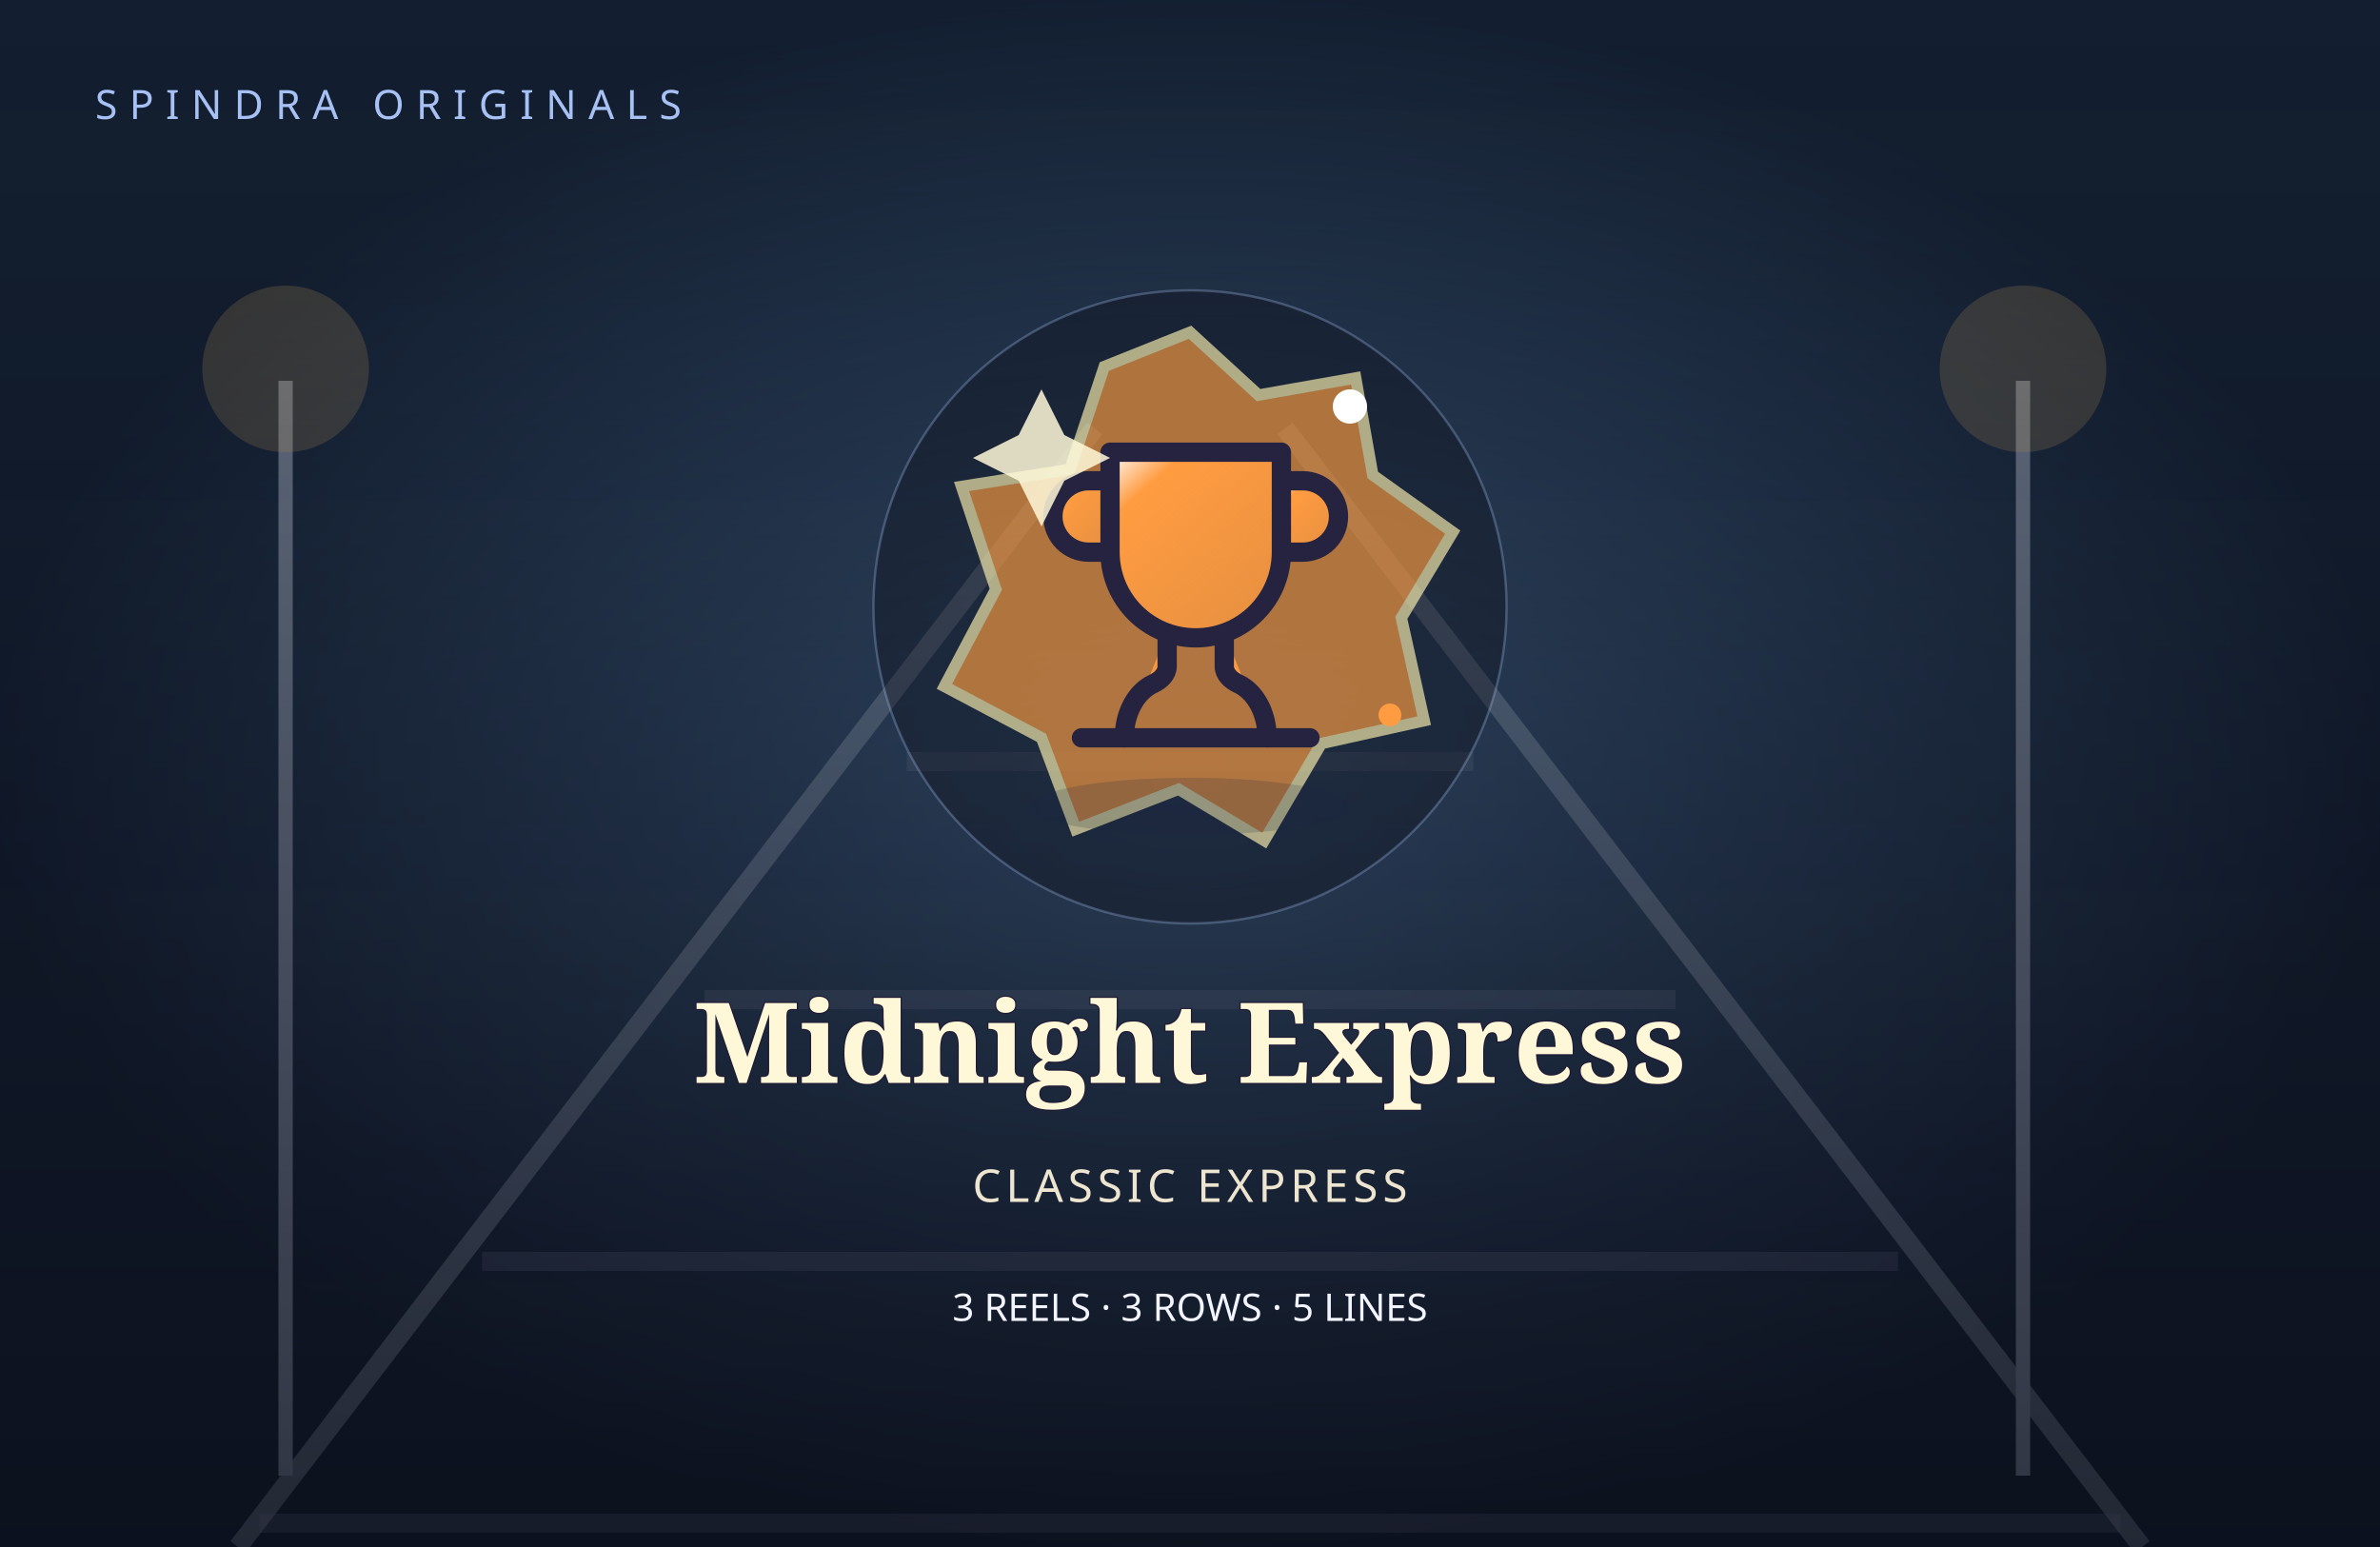
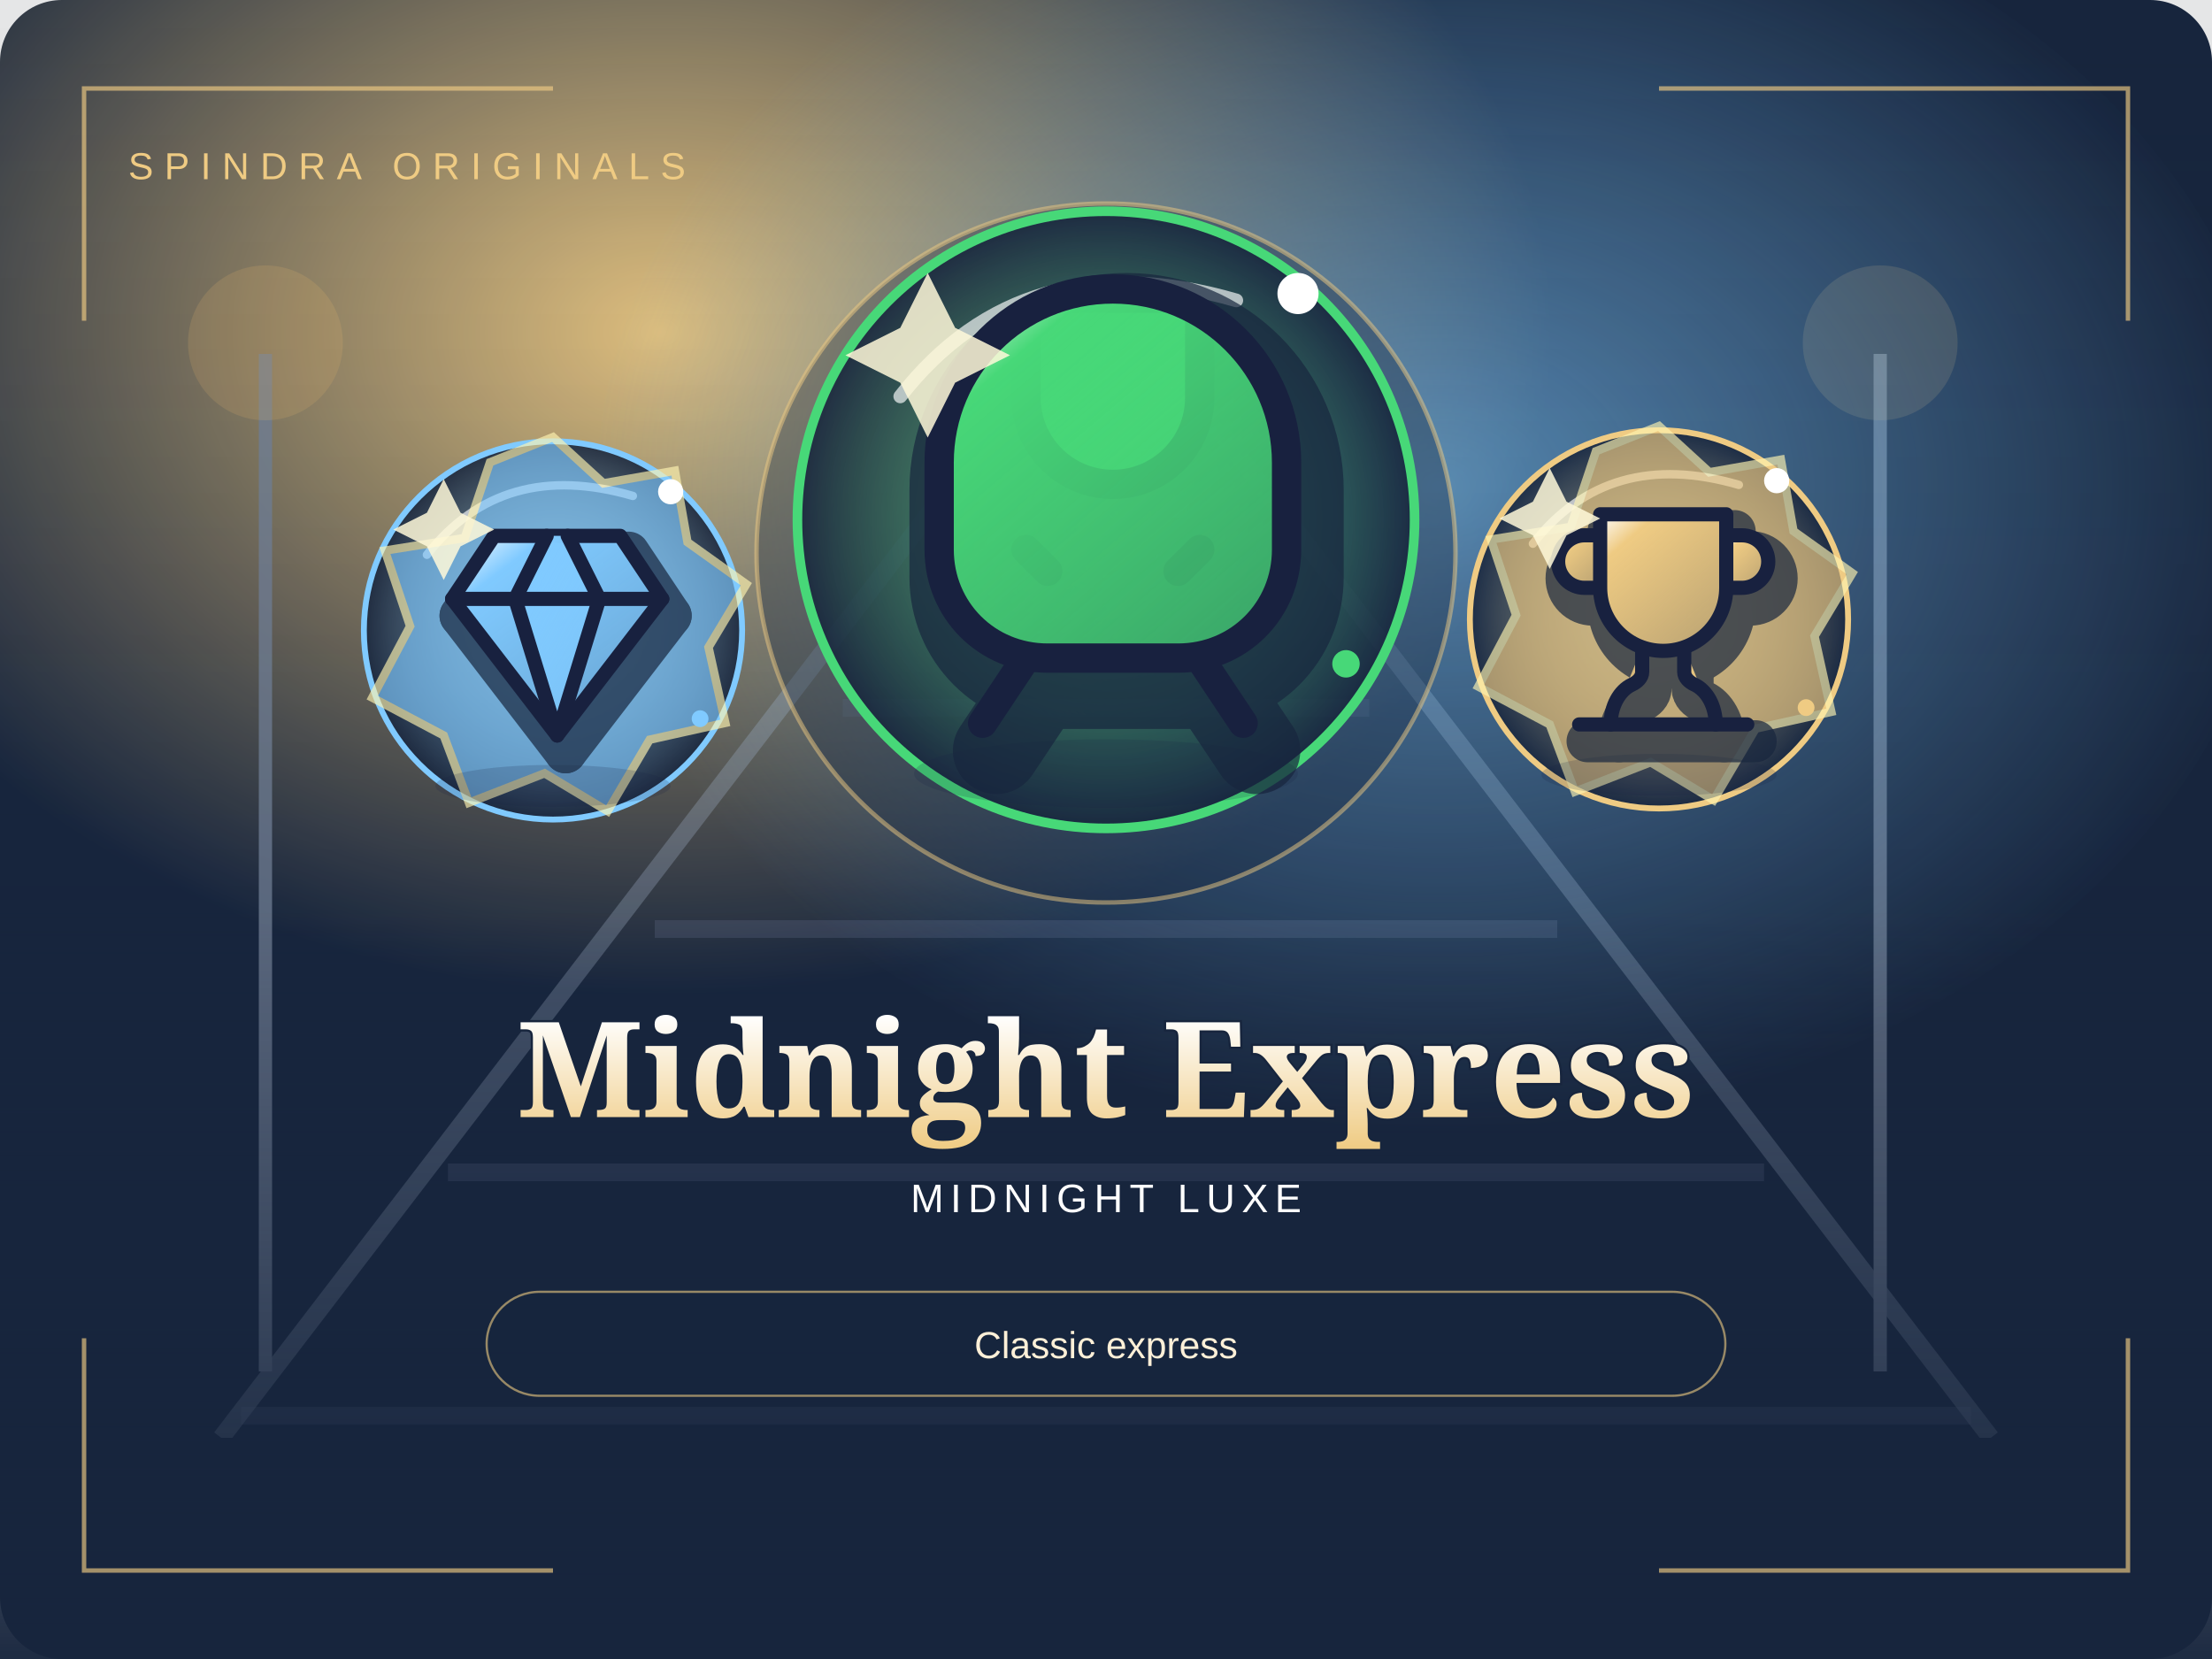
- <svg xmlns="http://www.w3.org/2000/svg" width="1000" height="650" viewBox="0 0 1000 650">
+ <svg xmlns="http://www.w3.org/2000/svg" width="1000" height="750" viewBox="0 0 1000 750">
  <defs>
-     <radialGradient id="bg">
-       <stop stop-color="#426388" />
-       <stop offset="1" stop-color="#152336" />
+     <radialGradient id="cover-bg" cx=".3" cy=".2" r="1">
+       <stop stop-color="#efcb83" />
+       <stop offset=".4" stop-color="#17253d" />
+       <stop offset="1" stop-color="#17253d" />
    </radialGradient>
-     <linearGradient id="shade" x2="0" y2="1">
-       <stop stop-color="#080812" stop-opacity=".15" />
-       <stop offset="1" stop-color="#080812" stop-opacity=".65" />
+     <radialGradient id="cover-halo">
+       <stop stop-color="#80caff" stop-opacity=".65" />
+       <stop offset="1" stop-color="#80caff" stop-opacity="0" />
+     </radialGradient>
+     <linearGradient id="cover-shade" x2="0" y2="1">
+       <stop stop-color="#17253d" stop-opacity=".05" />
+       <stop offset=".55" stop-color="#17253d" stop-opacity=".15" />
+       <stop offset="1" stop-color="#17253d" stop-opacity=".97" />
+     </linearGradient>
+     <linearGradient id="title-ink" x2="0" y2="1">
+       <stop stop-color="#ffffff" />
+       <stop offset="1" stop-color="#efcb83" />
    </linearGradient>
  </defs>
-   <rect width="1000" height="650" fill="url(#bg)" />
-   <svg x="0" y="0" width="1000" height="650" class="slot-scenery scenery-train" viewBox="0 0 1000 650" preserveAspectRatio="xMidYMid slice" aria-hidden="true">
-     <path d="M100 650L460 180M900 650L540 180" stroke="#b7c6d966" stroke-width="8" />
-     <path d="M457.5 230h85" stroke="#8794b144" stroke-width="8" />
-     <path d="M381 320h238" stroke="#8794b144" stroke-width="8" />
-     <path d="M296 420h408" stroke="#8794b144" stroke-width="8" />
-     <path d="M202.5 530h595" stroke="#8794b144" stroke-width="8" />
-     <path d="M109 640h782" stroke="#8794b144" stroke-width="8" />
-     <g>
-       <path d="M120 620V160" stroke="#78869b" stroke-width="6" />
-       <circle cx="120" cy="155" r="35" fill="#ffc96e33" />
-     </g>
-     <g>
-       <path d="M850 620V160" stroke="#78869b" stroke-width="6" />
-       <circle cx="850" cy="155" r="35" fill="#ffc96e33" />
-     </g>
-   </svg>
-   <rect width="1000" height="650" fill="url(#shade)" />
-   <circle cx="500" cy="255" r="133" fill="#0a0a1455" stroke="#a8c1f5" stroke-opacity=".3" />
-   <svg x="380" y="130" width="240" height="240" class="symbol-frame" viewBox="0 0 100 100" aria-hidden="true">
+   <rect width="1000" height="750" rx="28" fill="url(#cover-bg)" />
+   <g opacity=".8">
+     <svg x="0" y="0" width="1000" height="650" class="slot-scenery scenery-train" viewBox="0 0 1000 650" preserveAspectRatio="xMidYMid slice" aria-hidden="true">
+       <path d="M100 650L460 180M900 650L540 180" stroke="#b7c6d966" stroke-width="8" />
+       <path d="M457.5 230h85" stroke="#8794b144" stroke-width="8" />
+       <path d="M381 320h238" stroke="#8794b144" stroke-width="8" />
+       <path d="M296 420h408" stroke="#8794b144" stroke-width="8" />
+       <path d="M202.5 530h595" stroke="#8794b144" stroke-width="8" />
+       <path d="M109 640h782" stroke="#8794b144" stroke-width="8" />
+       <g>
+         <path d="M120 620V160" stroke="#78869b" stroke-width="6" />
+         <circle cx="120" cy="155" r="35" fill="#ffc96e33" />
+       </g>
+       <g>
+         <path d="M850 620V160" stroke="#78869b" stroke-width="6" />
+         <circle cx="850" cy="155" r="35" fill="#ffc96e33" />
+       </g>
+     </svg>
+   </g>
+   <ellipse cx="650" cy="220" rx="380" ry="290" fill="url(#cover-halo)" />
+   <rect width="1000" height="750" fill="url(#cover-shade)" />
+   <path d="M38 145V40H250M750 40H962V145M38 605V710H250M750 710H962V605" fill="none" stroke="#efcb83" stroke-width="2" opacity=".65" />
+   <circle cx="500" cy="250" r="158" fill="#17253d" fill-opacity=".35" stroke="#efcb83" stroke-width="2" stroke-opacity=".5" />
+   <svg x="155" y="190" width="190" height="190" class="symbol-frame" viewBox="0 0 100 100" aria-hidden="true">
    <defs>
-       <linearGradient id="R0" x1="0" y1="0" x2=".8" y2="1">
+       <radialGradient id="midnight-express-5-155-R0-medal">
+         <stop stop-color="#80caff" stop-opacity=".35" />
+         <stop offset="1" stop-color="#17253d" stop-opacity=".9" />
+       </radialGradient>
+       <linearGradient id="midnight-express-5-155-R0" x1="0" y1="0" x2=".8" y2="1">
        <stop stop-color="#ffffff" />
-         <stop offset=".22" stop-color="#ff9c41" />
-         <stop offset="1" stop-color="#ff9c41" stop-opacity=".7" />
+         <stop offset=".22" stop-color="#80caff" />
+         <stop offset="1" stop-color="#80caff" stop-opacity=".7" />
      </linearGradient>
    </defs>
-     <path d="M50 4L62 15L79 12L82 29L96 39L87 54L91 72L73 76L63 93L48 84L30 91L24 75L7 66L16 49L10 31L29 28L35 10Z" fill="#ff9c41" stroke="#fff4b1" stroke-width="2" opacity=".65" />
+     <circle cx="50" cy="50" r="45" fill="url(#midnight-express-5-155-R0-medal)" stroke="#80caff" stroke-width="1.4" />
+     <path d="M20 32Q38 9 69 18" fill="none" stroke="#ffffff" stroke-opacity=".65" stroke-width="2" stroke-linecap="round" />
+     <path d="M50 4L62 15L79 12L82 29L96 39L87 54L91 72L73 76L63 93L48 84L30 91L24 75L7 66L16 49L10 31L29 28L35 10Z" fill="#80caff" stroke="#fff4b1" stroke-width="2" opacity=".65" />
    <ellipse cx="50" cy="87" rx="28" ry="5" fill="#172243" opacity=".18" />
-     <svg width="60" height="60" viewBox="0 0 24 24" fill="url(#R0)" stroke="#252340" stroke-width="1.35" stroke-linecap="round" stroke-linejoin="round" class="lucide lucide-trophy" x="21" y="20">
+     <svg width="60" height="60" viewBox="0 0 24 24" fill="#17253d" stroke="#17253d" stroke-width="4" stroke-linecap="round" stroke-linejoin="round" class="lucide lucide-gem" x="23" y="24" opacity=".7">
+       <path d="M6 3h12l4 6-10 13L2 9Z" />
+       <path d="M11 3 8 9l4 13 4-13-3-6" />
+       <path d="M2 9h20" />
+     </svg>
+     <svg width="60" height="60" viewBox="0 0 24 24" fill="url(#midnight-express-5-155-R0)" stroke="#18213f" stroke-width="1.35" stroke-linecap="round" stroke-linejoin="round" class="lucide lucide-gem" x="21" y="20">
+       <path d="M6 3h12l4 6-10 13L2 9Z" />
+       <path d="M11 3 8 9l4 13 4-13-3-6" />
+       <path d="M2 9h20" />
+     </svg>
+     <path d="M20 22L24 14L28 22L36 26L28 30L24 38L20 30L12 26Z" fill="#fff9d9" opacity=".85" />
+     <circle cx="78" cy="17" r="3" fill="#fff" />
+     <circle cx="85" cy="71" r="2" fill="#80caff" />
+   </svg>
+   <svg x="655" y="185" width="190" height="190" class="symbol-frame" viewBox="0 0 100 100" aria-hidden="true">
+     <defs>
+       <radialGradient id="midnight-express-6-655-R0-medal">
+         <stop stop-color="#efcb83" stop-opacity=".35" />
+         <stop offset="1" stop-color="#17253d" stop-opacity=".9" />
+       </radialGradient>
+       <linearGradient id="midnight-express-6-655-R0" x1="0" y1="0" x2=".8" y2="1">
+         <stop stop-color="#ffffff" />
+         <stop offset=".22" stop-color="#efcb83" />
+         <stop offset="1" stop-color="#efcb83" stop-opacity=".7" />
+       </linearGradient>
+     </defs>
+     <circle cx="50" cy="50" r="45" fill="url(#midnight-express-6-655-R0-medal)" stroke="#efcb83" stroke-width="1.4" />
+     <path d="M20 32Q38 9 69 18" fill="none" stroke="#ffffff" stroke-opacity=".65" stroke-width="2" stroke-linecap="round" />
+     <path d="M50 4L62 15L79 12L82 29L96 39L87 54L91 72L73 76L63 93L48 84L30 91L24 75L7 66L16 49L10 31L29 28L35 10Z" fill="#efcb83" stroke="#fff4b1" stroke-width="2" opacity=".65" />
+     <ellipse cx="50" cy="87" rx="28" ry="5" fill="#172243" opacity=".18" />
+     <svg width="60" height="60" viewBox="0 0 24 24" fill="#17253d" stroke="#17253d" stroke-width="4" stroke-linecap="round" stroke-linejoin="round" class="lucide lucide-trophy" x="23" y="24" opacity=".7">
+       <path d="M6 9H4.5a2.5 2.5 0 0 1 0-5H6" />
+       <path d="M18 9h1.5a2.5 2.5 0 0 0 0-5H18" />
+       <path d="M4 22h16" />
+       <path d="M10 14.66V17c0 .55-.47.98-.97 1.21C7.85 18.75 7 20.24 7 22" />
+       <path d="M14 14.66V17c0 .55.47.98.97 1.21C16.15 18.75 17 20.24 17 22" />
+       <path d="M18 2H6v7a6 6 0 0 0 12 0V2Z" />
+     </svg>
+     <svg width="60" height="60" viewBox="0 0 24 24" fill="url(#midnight-express-6-655-R0)" stroke="#18213f" stroke-width="1.35" stroke-linecap="round" stroke-linejoin="round" class="lucide lucide-trophy" x="21" y="20">
      <path d="M6 9H4.5a2.5 2.5 0 0 1 0-5H6" />
      <path d="M18 9h1.5a2.5 2.5 0 0 0 0-5H18" />
      <path d="M4 22h16" />
      <path d="M10 14.66V17c0 .55-.47.98-.97 1.21C7.85 18.75 7 20.24 7 22" />
      <path d="M14 14.66V17c0 .55.47.98.97 1.21C16.15 18.75 17 20.24 17 22" />
      <path d="M18 2H6v7a6 6 0 0 0 12 0V2Z" />
    </svg>
    <path d="M20 22L24 14L28 22L36 26L28 30L24 38L20 30L12 26Z" fill="#fff9d9" opacity=".85" />
    <circle cx="78" cy="17" r="3" fill="#fff" />
-     <circle cx="85" cy="71" r="2" fill="#ff9c41" />
+     <circle cx="85" cy="71" r="2" fill="#efcb83" />
  </svg>
-   <text x="40" y="50" fill="#a8c1f5" font-size="17" font-family="sans-serif" letter-spacing="5">SPINDRA ORIGINALS</text>
-   <text x="500" y="455" text-anchor="middle" fill="#fff8d8" stroke="#201b35" stroke-width="1" paint-order="stroke" font-size="47" font-family="Georgia,serif" font-weight="bold">Midnight Express</text>
-   <text x="500" y="505" text-anchor="middle" fill="#eee5d0" font-size="19" font-family="sans-serif" letter-spacing="2">CLASSIC EXPRESS</text>
-   <text x="500" y="555" text-anchor="middle" fill="#f2f4ff" font-size="16" font-family="sans-serif">3 REELS · 3 ROWS · 5 LINES</text>
+   <svg x="345" y="80" width="310" height="310" class="symbol-frame" viewBox="0 0 100 100" aria-hidden="true">
+     <defs>
+       <radialGradient id="midnight-express-3-345-R0-medal">
+         <stop stop-color="#47d878" stop-opacity=".35" />
+         <stop offset="1" stop-color="#17253d" stop-opacity=".9" />
+       </radialGradient>
+       <linearGradient id="midnight-express-3-345-R0" x1="0" y1="0" x2=".8" y2="1">
+         <stop stop-color="#ffffff" />
+         <stop offset=".22" stop-color="#47d878" />
+         <stop offset="1" stop-color="#47d878" stop-opacity=".7" />
+       </linearGradient>
+     </defs>
+     <circle cx="50" cy="50" r="45" fill="url(#midnight-express-3-345-R0-medal)" stroke="#47d878" stroke-width="1.4" />
+     <path d="M20 32Q38 9 69 18" fill="none" stroke="#ffffff" stroke-opacity=".65" stroke-width="2" stroke-linecap="round" />
+     <ellipse cx="50" cy="87" rx="28" ry="5" fill="#172243" opacity=".18" />
+     <svg width="76" height="76" viewBox="0 0 24 24" fill="#17253d" stroke="#17253d" stroke-width="4" stroke-linecap="round" stroke-linejoin="round" class="lucide lucide-train-front" x="15" y="14" opacity=".7">
+       <path d="M8 3.1V7a4 4 0 0 0 8 0V3.1" />
+       <path d="m9 15-1-1" />
+       <path d="m15 15 1-1" />
+       <path d="M9 19c-2.8 0-5-2.2-5-5v-4a8 8 0 0 1 16 0v4c0 2.8-2.2 5-5 5Z" />
+       <path d="m8 19-2 3" />
+       <path d="m16 19 2 3" />
+     </svg>
+     <svg width="76" height="76" viewBox="0 0 24 24" fill="url(#midnight-express-3-345-R0)" stroke="#18213f" stroke-width="1.35" stroke-linecap="round" stroke-linejoin="round" class="lucide lucide-train-front" x="13" y="10">
+       <path d="M8 3.1V7a4 4 0 0 0 8 0V3.1" />
+       <path d="m9 15-1-1" />
+       <path d="m15 15 1-1" />
+       <path d="M9 19c-2.8 0-5-2.2-5-5v-4a8 8 0 0 1 16 0v4c0 2.8-2.2 5-5 5Z" />
+       <path d="m8 19-2 3" />
+       <path d="m16 19 2 3" />
+     </svg>
+     <path d="M20 22L24 14L28 22L36 26L28 30L24 38L20 30L12 26Z" fill="#fff9d9" opacity=".85" />
+     <circle cx="78" cy="17" r="3" fill="#fff" />
+     <circle cx="85" cy="71" r="2" fill="#47d878" />
+   </svg>
+   <text x="58" y="81" fill="#efcb83" font-size="17" font-family="Arial,sans-serif" letter-spacing="5">SPINDRA ORIGINALS</text>
+   <text x="500" y="505" text-anchor="middle" fill="url(#title-ink)" stroke="#17253d" stroke-width="2" paint-order="stroke" font-size="60" font-family="Georgia,serif" font-weight="900">Midnight Express</text>
+   <text x="500" y="548" text-anchor="middle" fill="#fff" font-size="18" font-family="Arial,sans-serif" letter-spacing="3">MIDNIGHT LUXE</text>
+   <rect x="220" y="584" width="560" height="47" rx="24" fill="#17253d" fill-opacity=".85" stroke="#efcb83" stroke-opacity=".6" />
+   <text x="500" y="614" text-anchor="middle" fill="#fff0d8" font-size="17" font-family="Arial,sans-serif">Classic express</text>
</svg>
